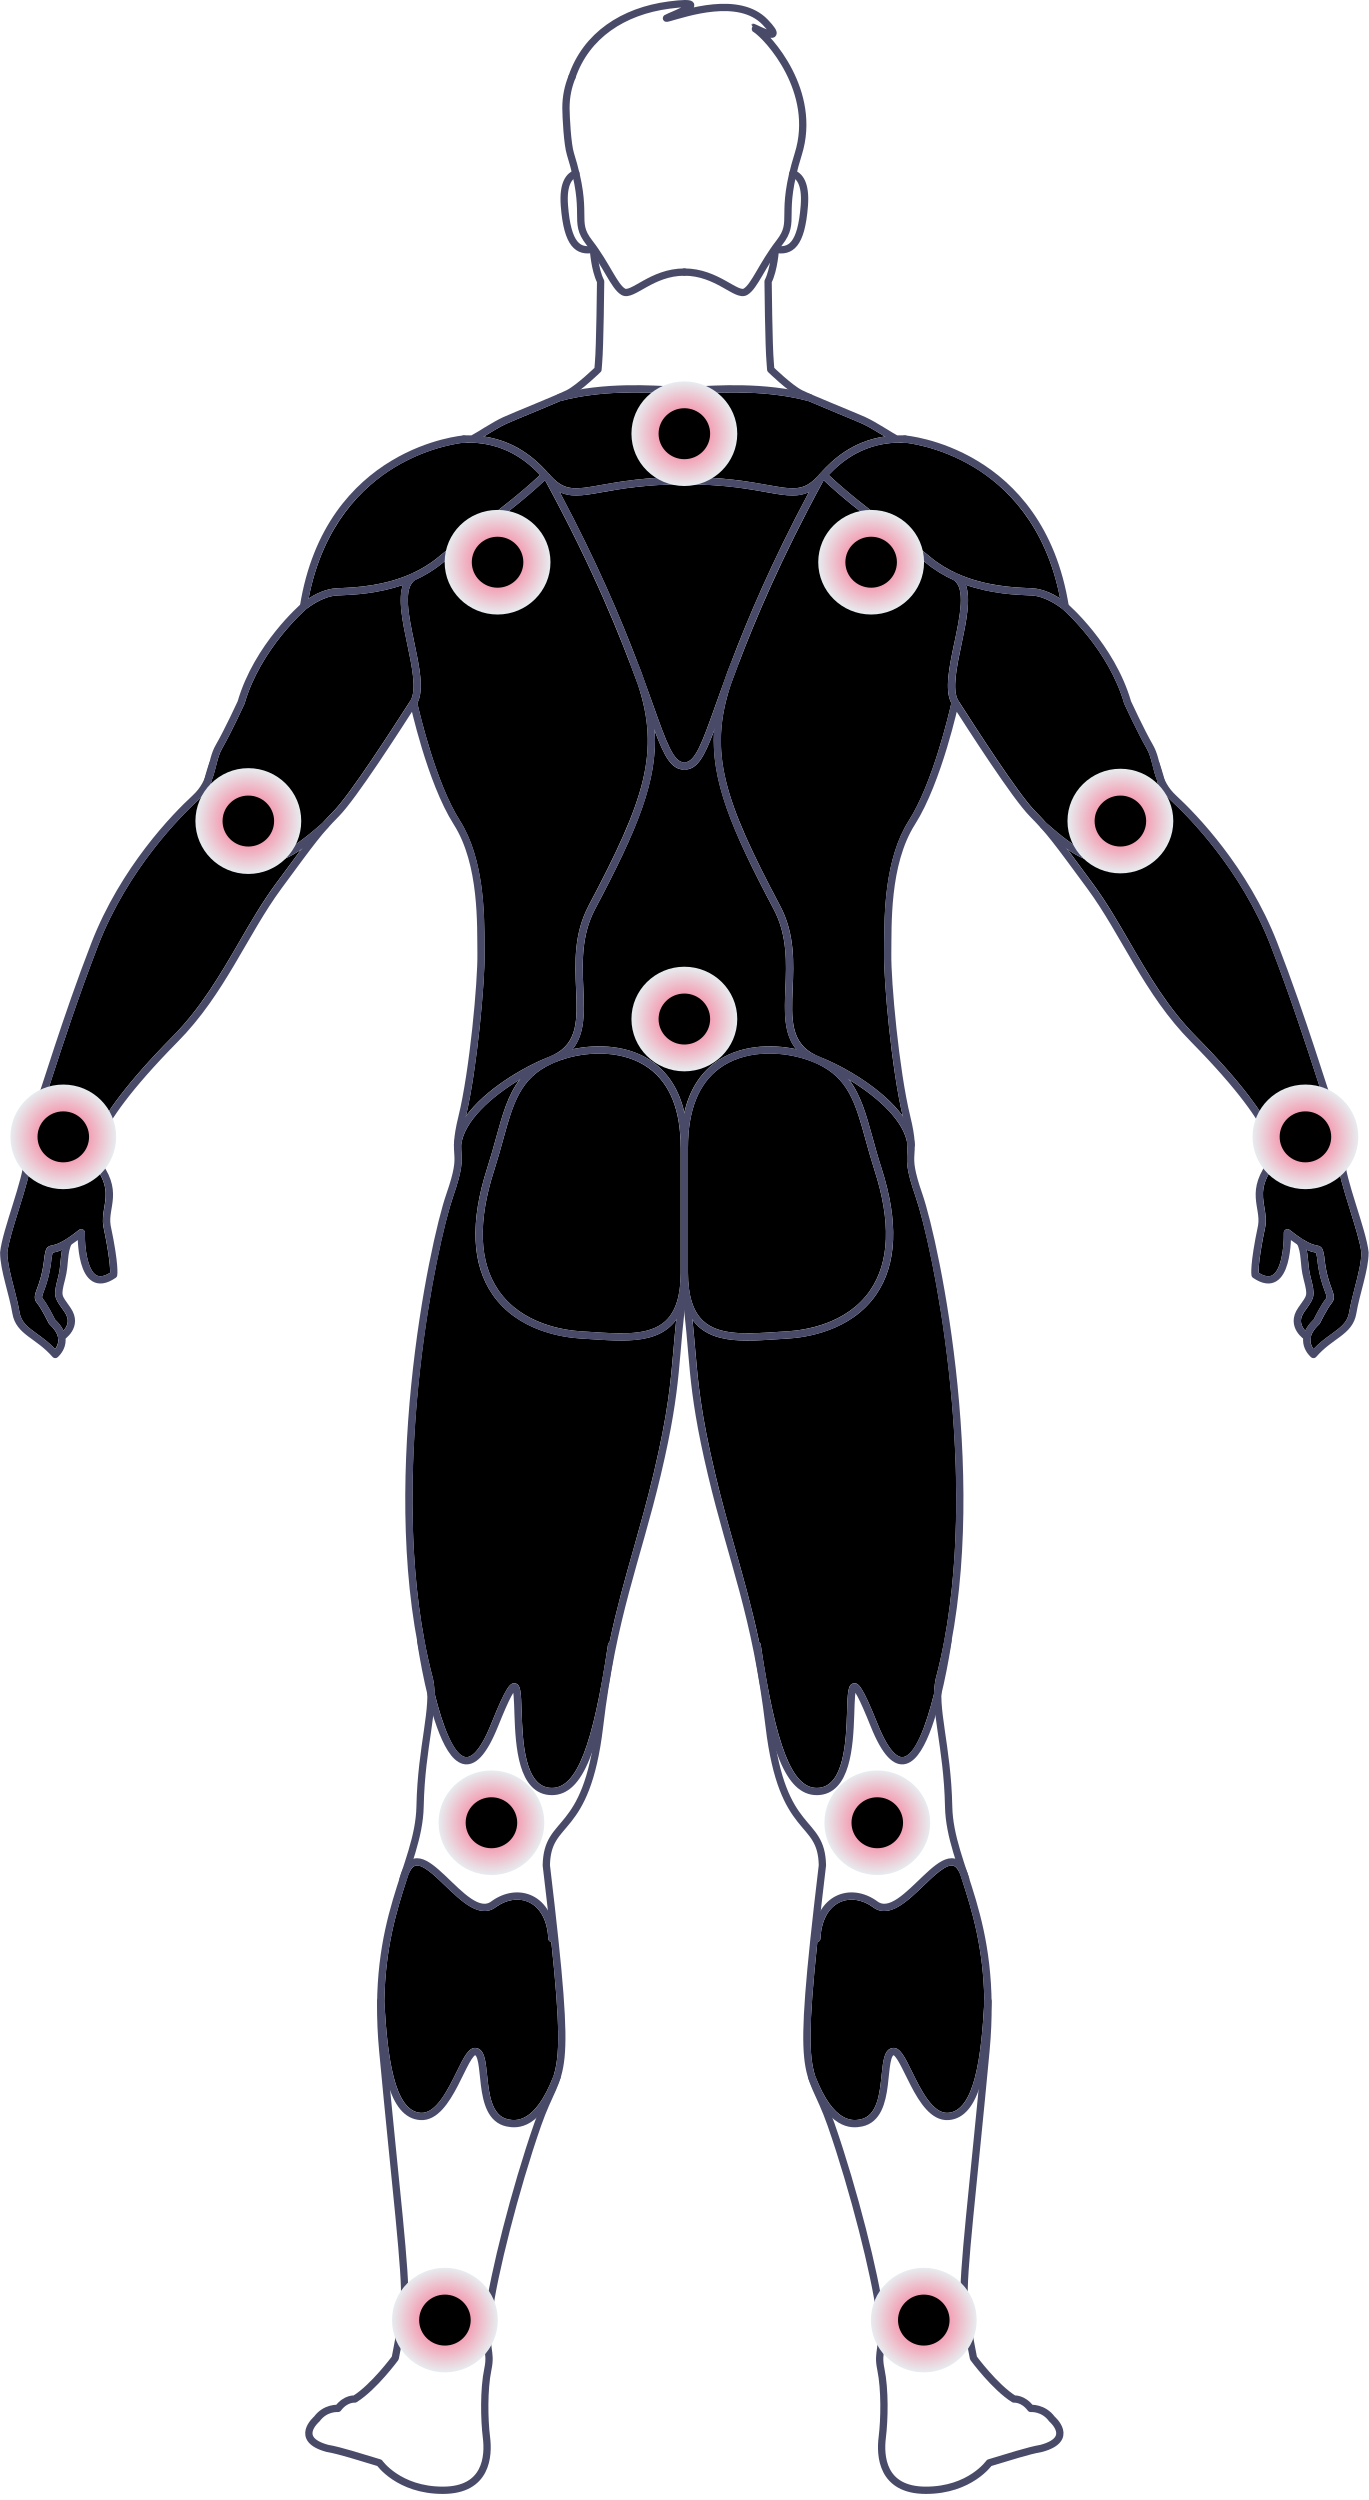
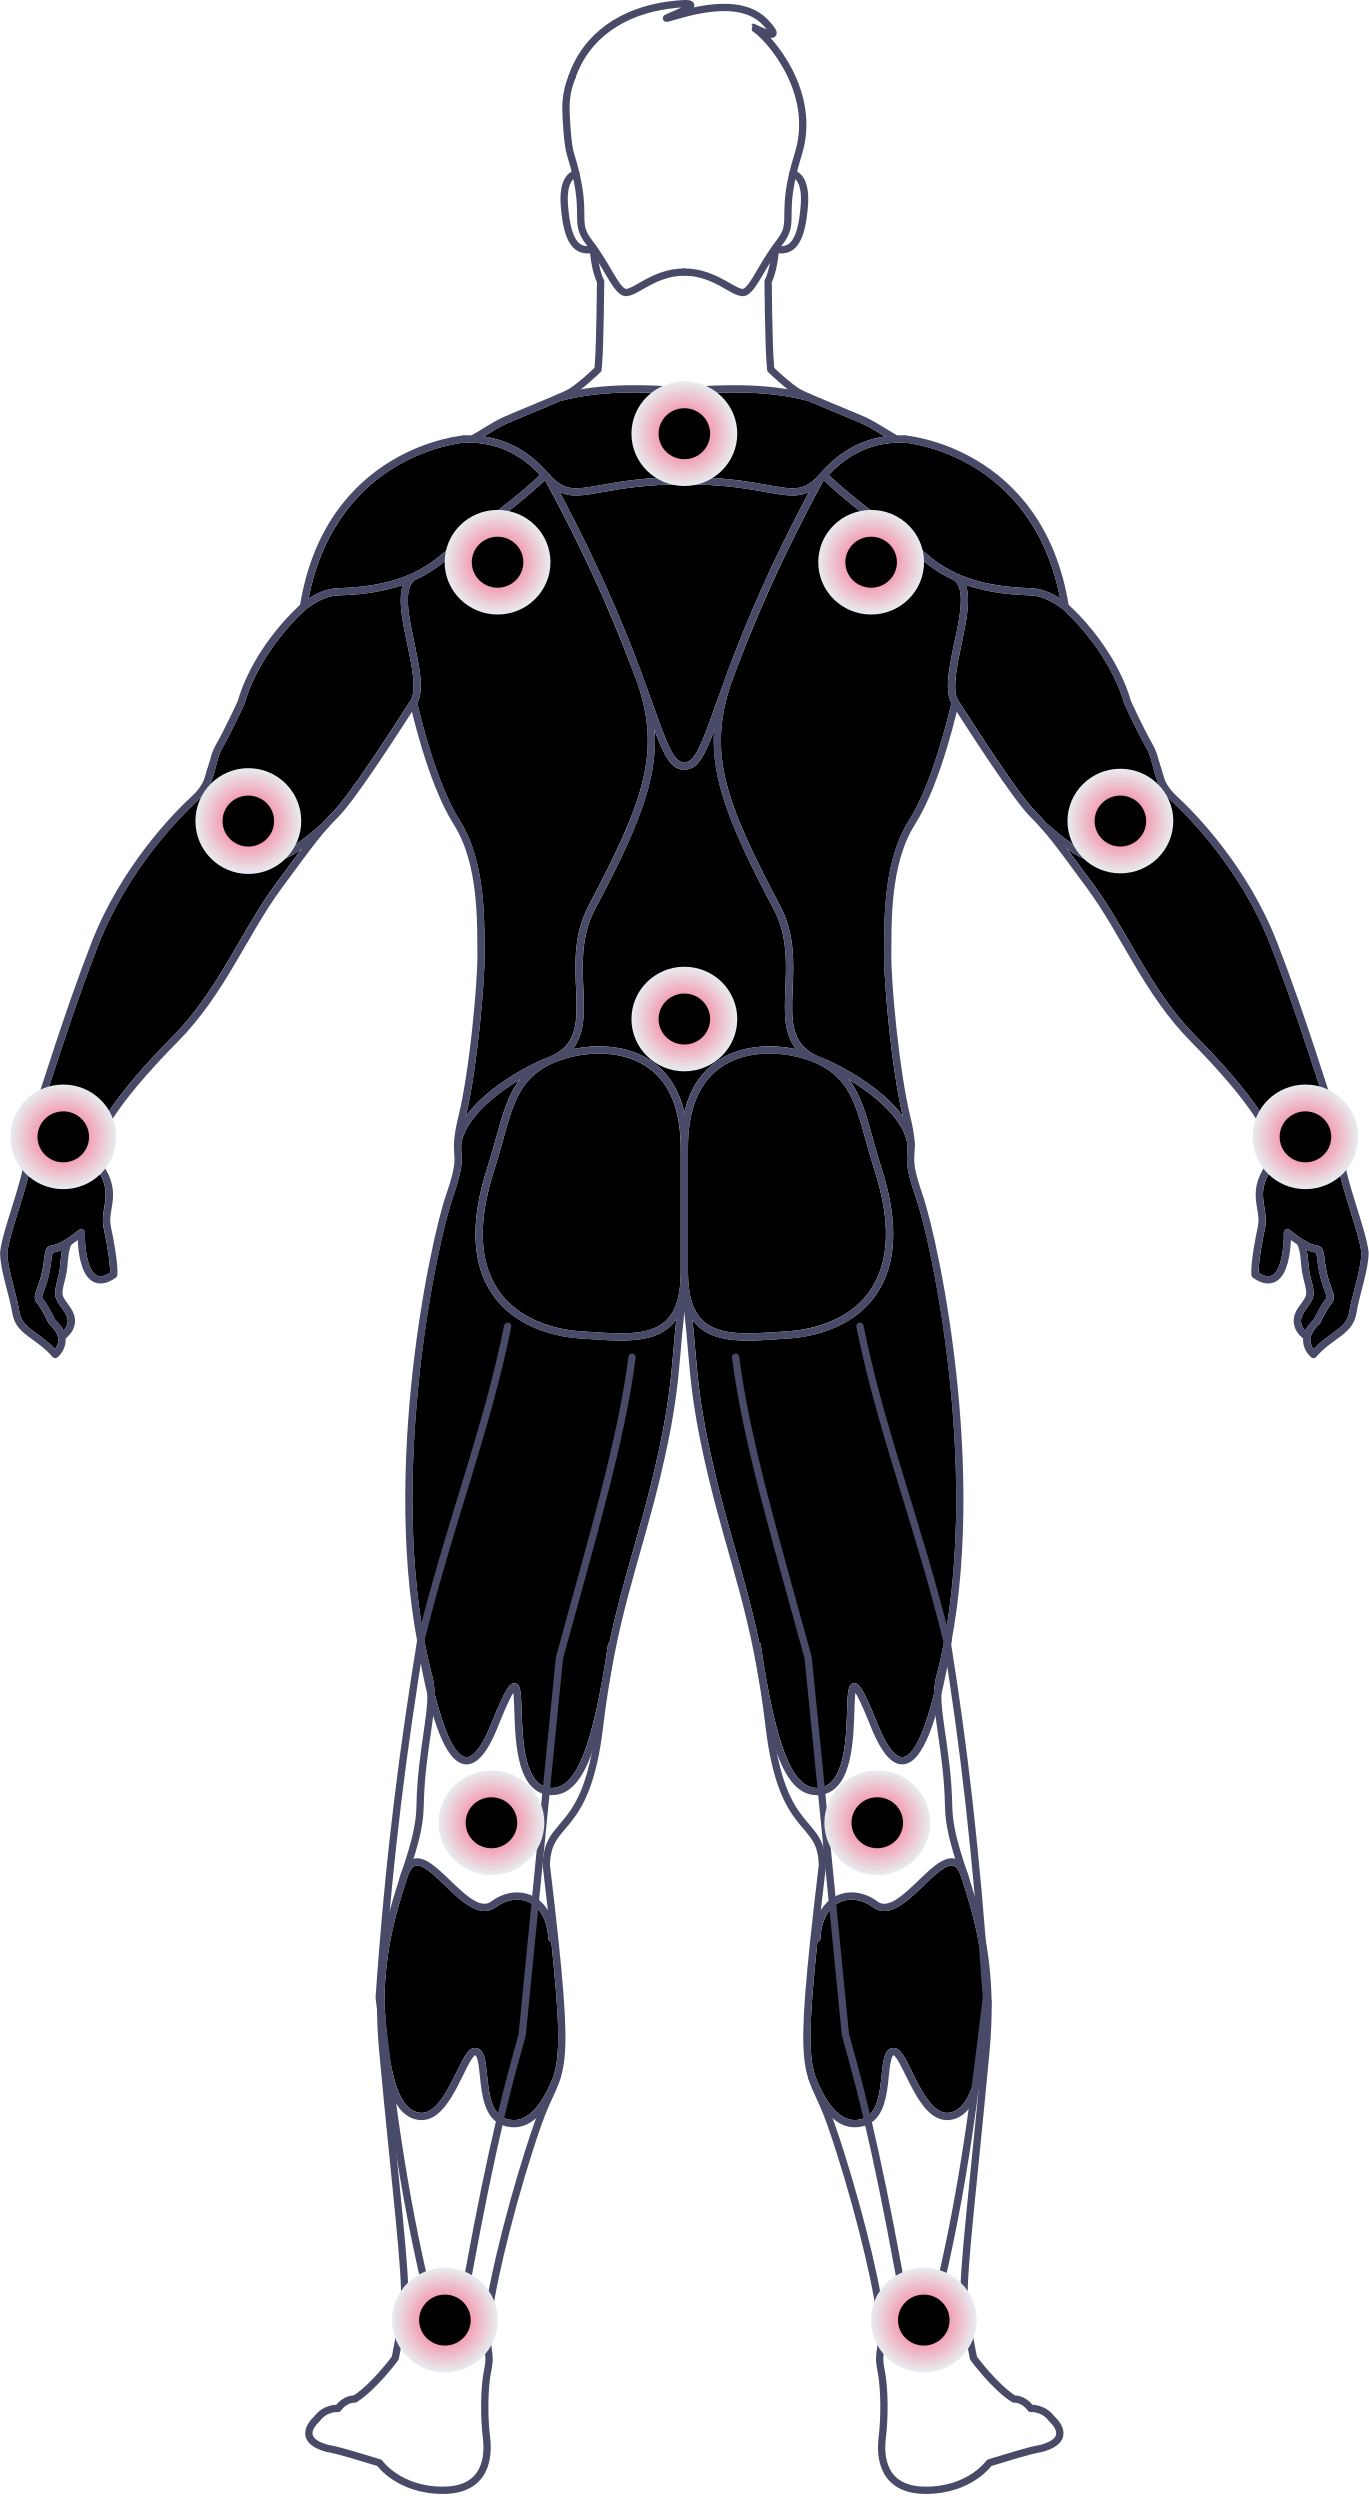
<svg xmlns="http://www.w3.org/2000/svg" data-view="back" viewBox="0 0 660.46 1206.46" fill="none" class="w-full mc:h-[700px] 2xl:h-[90vh] 3xl:h-[95vh] 4xl:h-screen sm:mx-auto object-fit">
  <defs>
    <radialGradient id="jointradial" cx="50%" cy="50%" r="50%" fx="50%" fy="50%">
      <stop offset="0%" style="stop-color: rgb(254, 91, 127); stop-opacity: 1;" />
      <stop offset="100%" style="stop-color: rgb(231, 236, 239); stop-opacity: 1;" />
    </radialGradient>
  </defs>
  <g id="traps" class="bodymap text-mw-gray active:text-mw-red-700 lg:hover:text-mw-red-100">
    <path d="M233.69,210.53c3.21-1.97,7.59-4.66,10.69-6.06,1.99-.9,6.6-2.81,11.49-4.84,5-2.07,10.45-4.34,14.44-6.07.04,0,.07,0,.11-.02,19.55-5.27,40.39-4.24,51.58-3.69,1.19.06,2.28.11,3.24.16,3.33.14,6.72.14,10.04,0,.96-.04,2.04-.1,3.23-.16,11.2-.55,32.03-1.58,51.58,3.69.04,0,.07.02.11.02,4,1.73,9.45,4,14.45,6.07,4.89,2.03,9.5,3.94,11.49,4.84,3.08,1.4,7.48,4.09,10.69,6.06.06.04.12.08.19.11-16.13,2.35-25.59,11.71-30.85,17.43h0s-.02.03-.02.04c-.36.39-.71.77-1.03,1.12l-.53.58-.04.04c-6.7,7.33-11.8,6.41-24.14,4.2-9.02-1.62-21.37-3.83-40.14-3.83s-31.12,2.21-40.14,3.83c-12.33,2.21-17.44,3.12-24.14-4.2-.02-.02-.03-.04-.04-.04l-.52-.58c-5-5.5-14.62-16.06-31.89-18.59.05-.04.11-.08.18-.11Z" fill="currentColor" />
  </g>
  <g id="calves" class="bodymap text-mw-gray active:text-mw-red-700 lg:hover:text-mw-red-100">
    <path d="M475.03,965.71v.08c-1.41,26.22-4.62,53.06-17.62,53.83-7.32.45-13.09-11.27-17.28-19.82-3.48-7.09-5.78-11.78-9.14-11.49-4.23.36-4.81,5.96-5.54,13.06-.9,8.78-2.02,19.7-10.11,21.38-3.17.66-12.83,2.66-21.97-20.97,0-.02,0-.04-.02-.06-2.96-9.62-3.27-22.92,1.1-64.53.81-.12,1.45-.8,1.49-1.64.39-8.56,3.78-14.95,9.32-17.55,4.9-2.3,10.93-1.39,16.12,2.44,7.63,5.62,16.5-2.93,24.34-10.47,5.12-4.93,10.91-10.52,14.28-9.61,1.49.4,2.61,2.19,3.41,4.19,0,.03.02.06.03.09.28.85.56,1.7.85,2.57,4.88,14.97,10.31,32.88,10.74,58.5Z" fill="currentColor" />
    <path d="M267.16,1001.72s-.02.04-.02.06c-9.13,23.64-18.78,21.64-21.97,20.97-8.09-1.68-9.21-12.61-10.11-21.38-.72-7.1-1.3-12.7-5.53-13.06-3.37-.29-5.66,4.4-9.14,11.49-4.2,8.54-9.91,20.27-17.29,19.82-12.98-.77-16.19-27.59-17.62-53.8v-.04c.42-25.66,5.86-43.61,10.75-58.58.29-.87.57-1.72.85-2.57,0-.03.02-.06.03-.09.8-1.99,1.92-3.79,3.41-4.19,3.37-.91,9.16,4.68,14.28,9.61,7.83,7.54,16.72,16.09,24.34,10.47,5.2-3.83,11.23-4.74,16.12-2.44,5.53,2.6,8.93,8.99,9.32,17.55.04.84.67,1.52,1.48,1.64,4.38,41.61,4.07,54.93,1.1,64.53Z" fill="currentColor" />
  </g>
  <g id="hamstrings" class="bodymap text-mw-gray active:text-mw-red-700 lg:hover:text-mw-red-100">
    <path d="M455.77,791.39c-1.19,6.38-2.58,12.65-4.21,18.78-.49,2.22-.72,4.55-.76,7-3.9,15.79-9.27,30.08-15.03,30.77-2.1.24-6.46-1.5-12.31-16.1-7.27-18.11-9.18-19.9-11.54-19.49-2.72.47-2.85,4.22-3.14,13.29-.44,13.91-1.19,37.18-14.61,37.18-11.9,0-19.74-20.05-27.07-69.19-.08-.49-.35-.91-.73-1.17-3.47-16.43-7.45-30.43-11.55-44.89-3.24-11.39-6.58-23.17-9.72-36.45-6.98-29.43-8.2-43.68-9.62-60.19-.39-4.47-.78-9.01-1.29-14.01.84,1.15,1.77,2.19,2.78,3.14,5.97,5.52,14.37,6.89,23.83,6.89,4.61,0,9.48-.33,14.43-.66,1.63-.11,3.27-.22,4.91-.31,8.79-.53,30.52-3.65,42.65-21.18,10.11-14.62,10.97-35.24,2.55-61.28-1.64-5.04-2.93-9.76-4.19-14.33-3.1-11.22-5.73-20.73-11.38-28.13,13.7,8.25,26.93,20.08,28.18,31.58v.04c.03,1.44-.05,2.61-.12,3.72-.28,4.27-.53,7.95,3.98,20.95,8.32,23.97,29.87,128.52,13.96,214.07Z" fill="currentColor" />
    <path d="M326.33,636.9c-.52,5.01-.91,9.56-1.29,14.02-1.41,16.5-2.63,30.76-9.62,60.2-3.15,13.28-6.49,25.05-9.72,36.45-4.1,14.46-8.08,28.46-11.55,44.89-.39.26-.66.68-.74,1.17-7.32,49.15-15.16,69.19-27.06,69.19-13.43,0-14.17-23.27-14.62-37.18-.29-9.07-.41-12.82-3.13-13.29-2.35-.4-4.26,1.38-11.54,19.49-5.85,14.59-10.22,16.36-12.31,16.1-5.75-.69-11.14-15.01-15.04-30.81-.05-2.47-.29-4.8-.78-7.05-1.61-6.06-2.99-12.27-4.16-18.58-.02-.06-.03-.13-.04-.19-15.89-85.48,5.65-190.03,13.97-214,4.51-13,4.27-16.68,3.99-20.95-.07-1.12-.15-2.29-.12-3.73v-.06c1.28-11.48,14.49-23.3,28.18-31.54-5.66,7.41-8.28,16.92-11.38,28.14-1.26,4.56-2.56,9.28-4.19,14.32-8.43,26.04-7.58,46.66,2.55,61.28,12.13,17.53,33.86,20.65,42.65,21.18,1.64.1,3.28.21,4.91.31,4.95.33,9.81.66,14.43.66,9.46,0,17.86-1.38,23.82-6.89,1.03-.94,1.95-1.99,2.79-3.16Z" fill="currentColor" />
  </g>
  <g id="glutes" class="bodymap text-mw-gray active:text-mw-red-700 lg:hover:text-mw-red-100">
    <path d="M419.87,622.8c-11.23,16.25-31.67,19.17-39.94,19.67-1.65.1-3.31.21-4.94.31-14.32.96-27.85,1.87-35.6-5.29-4.96-4.58-7.37-12.25-7.37-23.45v-60.34c0-17.89,5.12-30.73,15.2-38.16,11.92-8.78,28.54-8.24,40.1-4.82,1.86.55,3.58,1.15,5.18,1.81,0,0,.03,0,.04.02.55.22,1.08.45,1.6.69.03,0,.05.02.07.03,15.29,6.98,18.68,19.28,23.52,36.81,1.26,4.6,2.58,9.35,4.23,14.47,8.08,24.96,7.37,44.56-2.1,58.24Z" fill="currentColor" />
    <path d="M328.49,553.72v60.34c0,11.2-2.4,18.87-7.36,23.45-7.74,7.16-21.28,6.25-35.6,5.29-1.64-.11-3.29-.22-4.94-.31-8.27-.5-28.7-3.42-39.95-19.67-9.47-13.68-10.17-33.28-2.1-58.24,1.65-5.11,2.96-9.87,4.23-14.47,4.83-17.54,8.23-29.83,23.52-36.81h0c.59-.24,1.17-.48,1.71-.74,1.59-.66,3.31-1.25,5.15-1.8,11.57-3.43,28.18-3.96,40.11,4.82,10.09,7.43,15.2,20.26,15.2,38.16Z" fill="currentColor" />
  </g>
  <g id="hands" class="bodymap text-mw-gray active:text-mw-red-700 lg:hover:text-mw-red-100">
    <path d="M639.94,626.64c.44-.52.36-.97-.63-3.61-1.08-2.9-2.88-7.75-3.72-16.17-.15-.79-.35-1.86-.5-2.34-.1-.02-.21-.03-.32-.06-.87-.16-2.16-.4-4.18-1.33.36,1.75.52,3.52.69,5.35.22,2.49.45,5.06,1.22,7.96,2.27,8.63,1.88,9.63-1.83,14.87-.39.55-.82,1.16-1.3,1.84-1.3,1.9-1.78,3.73-1.41,5.47.3,1.47,1.15,2.68,1.96,3.57.85-1.84,2.21-3.65,4.07-5.42.7-1.42,3.69-7.4,5.95-10.12Z" fill="currentColor" />
    <path d="M651.49,583.8c-3.02-9.69-5.89-18.85-5.92-24.06.31-11.64-.58-16.77-1.79-19.68-2.5,6.52-6.66,11.34-11.52,13.21-1.71.66-3.62.97-5.67.97-3.29,0-6.9-.84-10.54-2.46,1.9,6.05.57,8.47.2,9-.03.03-.04.05-.07.08-8,9.85-7.03,15.67-5.99,21.85.49,2.9.99,5.9.44,9.21-3.09,14.65-3.29,20.48-3.24,22.31,2.7,1.69,4.9,2.1,6.55,1.22,4.41-2.36,5.77-13.81,5.6-20.47-.02-.68.36-1.31.98-1.62.62-.3,1.36-.22,1.9.21,2.33,1.87,4.28,3.25,5.89,4.29.07.04.13.08.2.13,3.86,2.44,5.81,2.81,6.91,3.02,2.76.52,2.98,1.72,3.64,5.27,0,.04,0,.1.02.15.8,8.02,2.44,12.45,3.54,15.38,1.06,2.84,1.82,4.9.04,7.05-2.25,2.7-5.6,9.62-5.63,9.69-.1.2-.23.38-.39.53-2.89,2.65-4.31,5.29-4.25,7.83.05,1.74.8,3.17,1.49,4.13,2.98-3.12,5.98-5.3,8.67-7.24,4.48-3.25,7.73-5.59,8.55-10.55.62-3.75,1.69-7.88,2.71-11.86,1.55-5.97,3.15-12.14,3.16-16.84-.51-4.77-3.04-12.89-5.5-20.74Z" fill="currentColor" />
    <path d="M29.85,631.3c-3.72-5.24-4.1-6.24-1.83-14.87.77-2.89,1-5.46,1.22-7.96.17-1.83.33-3.6.69-5.35-2.02.93-3.32,1.17-4.19,1.33-.1.03-.21.04-.31.06-.16.48-.36,1.56-.5,2.34-.84,8.42-2.64,13.27-3.73,16.17-.98,2.64-1.06,3.09-.62,3.61,2.26,2.72,5.25,8.7,5.95,10.12,1.87,1.77,3.23,3.57,4.07,5.41.81-.87,1.65-2.09,1.96-3.56.36-1.74-.11-3.58-1.42-5.47-.47-.68-.9-1.29-1.29-1.84Z" fill="currentColor" />
    <path d="M49.89,591.99c-.57-3.38-.06-6.38.42-9.28,1.03-6.17,2.01-11.99-6-21.85-.02-.03-.04-.05-.06-.08-.37-.52-1.71-2.95.2-8.99-3.63,1.62-7.25,2.46-10.54,2.46-2.04,0-3.95-.32-5.67-.98-4.86-1.87-9.01-6.69-11.51-13.22-1.21,2.91-2.1,8.03-1.79,19.63-.04,5.26-2.89,14.42-5.92,24.11-2.45,7.85-4.99,15.96-5.49,20.74.02,4.69,1.62,10.87,3.16,16.84,1.03,3.99,2.1,8.11,2.72,11.86.82,4.96,4.06,7.3,8.54,10.55,2.7,1.94,5.69,4.12,8.67,7.24.7-.96,1.46-2.4,1.49-4.16,0-.47-.03-.95-.12-1.43-.41-2.08-1.79-4.21-4.12-6.36-.16-.15-.29-.33-.39-.53-.04-.07-3.39-7-5.63-9.69-1.79-2.15-1.03-4.2.04-7.05,1.09-2.93,2.74-7.36,3.54-15.38,0-.05,0-.1.02-.15.66-3.55.88-4.75,3.64-5.27,1.57-.3,4.86-.93,13-7.44.54-.43,1.27-.51,1.89-.21.62.31,1.01.94.99,1.62-.18,6.66,1.18,18.11,5.6,20.47,1.65.88,3.85.47,6.55-1.22.05-1.78-.13-7.6-3.22-22.22Z" fill="currentColor" />
  </g>
  <g id="forearms" class="bodymap text-mw-gray active:text-mw-red-700 lg:hover:text-mw-red-100">
    <path d="M641.37,536.12c-1.96,6.88-5.9,12.17-10.38,13.89-4.44,1.69-10.73.5-16.91-3.2-4.3-9.14-14.31-23.73-36.66-46.42-13.84-13.95-23.22-30.12-32.29-45.76-5.73-9.89-11.14-19.21-17.56-27.96l-.42-.57c-5.13-6.98-8.93-12.15-12-16.23,5.56,3.85,9.87,5.69,13.21,5.69,1.03,0,1.97-.17,2.82-.52,5.08-2.06,5.49-9.14,5.89-15.99.27-4.54.57-9.68,2.41-10.81,2.17-1.33,6.32-.12,9.98.95,4.49,1.31,9.14,2.67,11.84-.1,1.07-1.1,1.66-2.7,1.74-4.91.68.79,1.44,1.57,2.29,2.35,7.59,6.98,33.48,32.65,47.87,69.77,9.51,24.54,17.43,48.99,22.17,63.6,2.34,7.23,3.9,12.01,4.64,13.76.42.99.89,1.75,1.37,2.44Z" fill="currentColor" />
    <path d="M145.36,409.89c-3.07,4.07-6.87,9.25-11.99,16.22l-.42.57c-6.43,8.74-11.84,18.07-17.56,27.96-9.07,15.63-18.45,31.8-32.3,45.76-22.35,22.69-32.36,37.27-36.65,46.41-6.18,3.7-12.47,4.9-16.91,3.2-4.48-1.72-8.42-7.01-10.38-13.9.48-.69.95-1.45,1.37-2.43.74-1.75,2.29-6.53,4.63-13.76,4.74-14.61,12.67-39.06,22.18-63.6,14.39-37.11,40.27-62.78,47.87-69.77.85-.79,1.61-1.57,2.3-2.36.08,2.22.66,3.81,1.74,4.92,2.7,2.76,7.34,1.41,11.84.1,3.66-1.08,7.81-2.28,9.98-.95,1.85,1.14,2.15,6.28,2.4,10.81.4,6.85.81,13.93,5.9,15.99.85.34,1.79.52,2.81.52,3.34,0,7.65-1.84,13.2-5.68Z" fill="currentColor" />
  </g>
  <g id="triceps" class="bodymap text-mw-gray active:text-mw-red-700 lg:hover:text-mw-red-100">
    <path d="M558.73,386.68c-1.2,1.24-4.96.14-8.28-.83-4.59-1.34-9.33-2.73-12.84-.57-3.41,2.1-3.73,7.68-4.08,13.59-.32,5.5-.68,11.73-3.7,12.96-2.65,1.08-9.14-.61-24.99-14.77h0s0-.02-.02-.03c-.02-.02-.03-.03-.04-.04-1.59-1.78-3.24-3.51-5.2-5.5-8.08-8.18-28.8-40.45-36.6-52.6l-.5-.76v-.02s0,0,0,0c0,0-.02-.03-.03-.04-3.09-5.07-.72-16.32,1.57-27.21,2.25-10.68,4.56-21.65,2.09-28.59,12.14,4.23,23.77,4.75,29.99,5.02.7.04,1.33.06,1.88.09,7.16.39,14.43,6.24,14.94,6.66t.02.02s0,0,.03.03c.87.75,22.04,19.45,29.55,45.42.02.09.05.17.09.24.26.57,6.42,13.93,10.73,21.4,1.4,2.41,2.1,5.09,2.81,7.9.04.15.07.3.11.45.57,2.27,1.18,4.68,2.17,7.14,0,0,0,0,0,.02,1.75,6.98,1.03,9.28.31,10.02Z" fill="currentColor" />
    <path d="M198.03,338.14l-.03.05h0s-.45.71-.45.71c-7.81,12.15-28.53,44.42-36.6,52.6-1.97,2-3.64,3.75-5.26,5.55h0s0,.02,0,.02c-15.85,14.14-22.34,15.83-24.98,14.76-3.02-1.22-3.39-7.46-3.7-12.96-.34-5.91-.67-11.49-4.07-13.59-3.52-2.16-8.27-.77-12.85.57-3.31.97-7.08,2.07-8.28.83-.73-.74-1.44-3.03.31-10.02,0,0,0,0,0-.02.99-2.47,1.59-4.87,2.17-7.14.75-2.99,1.45-5.8,2.93-8.35,4.31-7.47,10.47-20.83,10.73-21.4.04-.08.06-.16.09-.24,7.61-26.35,29.36-45.27,29.58-45.45,0,0,.03-.02.04-.04.67-.54,7.84-6.26,14.92-6.64.56-.03,1.18-.05,1.88-.09,6.22-.27,17.86-.79,29.99-5.03-2.47,6.94-.17,17.91,2.09,28.6,2.3,10.93,4.69,22.22,1.53,27.27Z" fill="currentColor" />
  </g>
  <g id="lats" class="bodymap text-mw-gray active:text-mw-red-700 lg:hover:text-mw-red-100">
    <path d="M460.55,310.16c-2.47,11.73-4.81,22.83-1.44,29.18-1.15,5.04-8.99,38.57-20.51,56.67-11.74,18.46-11.85,45.39-11.92,59.85,0,1.61-.02,3.08-.04,4.39-.2,12.91,3.54,55.42,9.02,78.37-9.26-12.73-27.37-23.51-39.84-28.45h0c-.68-.32-1.38-.62-2.1-.92h0c-12.29-5.86-11.8-17.54-11.17-32.16.52-12.39,1.11-26.43-6.06-39.94-27.18-51.29-34.71-74.09-23.78-106.94.02-.04.03-.1.05-.15,1.04-2.86,2.17-5.89,3.39-9.09,8.26-21.71,20.7-51.34,41.17-88.91l.23-.25c9.33,8.75,18.9,16.09,29.02,23.85,6.51,4.99,13.24,10.15,20.16,15.89,4.25,3.52,8.81,6.24,13.42,8.35,0,0,.02,0,.02,0,5.96,3.89,3.13,17.3.4,30.26Z" fill="currentColor" />
    <path d="M284.03,437.14c-7.16,13.52-6.57,27.55-6.05,39.94.62,14.65,1.11,26.36-11.25,32.19,0,0-.03,0-.04.02-.65.26-1.29.54-1.9.82,0,0-.02,0-.03,0-12.47,4.94-30.64,15.74-39.91,28.5,5.46-22.96,9.21-65.46,9.01-78.37-.02-1.31-.03-2.79-.04-4.4-.06-14.46-.18-41.38-11.92-59.84-11.52-18.1-19.37-51.63-20.51-56.67,3.37-6.35,1.03-17.45-1.44-29.18-2.75-12.99-5.57-26.43.43-30.29,0,0,0,0,0,0,4.6-2.1,9.15-4.82,13.39-8.33,6.92-5.74,13.65-10.9,20.16-15.89,10.12-7.75,19.69-15.1,29.02-23.85l.23.25c23.51,43.19,36.45,75.86,44.59,98.11,0,.02.02.03.02.04,10.93,32.85,3.39,55.65-23.79,106.94Z" fill="currentColor" />
  </g>
  <g id="lowerback" class="bodymap text-mw-gray active:text-mw-red-700 lg:hover:text-mw-red-100">
    <path d="M384.18,506.32c-12-2.59-27.49-2.09-39.07,6.44-7.44,5.48-12.42,13.54-14.86,24.07-2.44-10.53-7.42-18.59-14.86-24.07-11.58-8.53-27.07-9.03-39.06-6.44,6.12-7.5,5.66-18.21,5.19-29.38-.5-11.94-1.08-25.48,5.64-38.17,20.65-38.94,30.2-62.3,28.8-86.04,4.76,12.64,8.11,18.59,14.12,18.69.05,0,.12,0,.18,0s.12,0,.19,0c6.01-.11,9.36-6.07,14.13-18.71-1.42,23.73,8.13,47.1,28.78,86.06,6.73,12.68,6.15,26.23,5.65,38.17-.47,11.17-.93,21.88,5.19,29.38Z" fill="currentColor" />
  </g>
  <g id="traps-middle" class="bodymap text-mw-gray active:text-mw-red-700 lg:hover:text-mw-red-100">
    <path d="M390.36,237.49c-18.28,34.34-29.74,61.7-37.49,82.12,0,0,0,.03-.02.04,0,.04-.03.06-.04.1-1.22,3-2.31,5.9-3.25,8.73-.03.04-.04.09-.05.13-1.56,4.29-2.96,8.2-4.22,11.72-6.56,18.38-9.85,27.6-15.04,27.6s-8.48-9.22-15.04-27.6c-1.26-3.52-2.65-7.43-4.22-11.72,0-.04-.03-.09-.05-.13-.95-2.83-2.03-5.73-3.25-8.73,0-.04-.03-.06-.04-.1,0,0,0-.03-.02-.04-7.76-20.42-19.22-47.78-37.5-82.12,2.48,1.17,5.04,1.63,7.88,1.63,3.63,0,7.73-.73,12.72-1.63,8.88-1.59,21.05-3.78,39.5-3.78s30.63,2.19,39.51,3.78c4.99.89,9.09,1.63,12.72,1.63,2.84,0,5.39-.45,7.88-1.63Z" fill="currentColor" />
  </g>
  <g id="rear-shoulders" class="bodymap text-mw-gray active:text-mw-red-700 lg:hover:text-mw-red-100">
    <path d="M511.59,288.79c-3.24-2.06-8.25-4.62-13.43-4.9-.56-.04-1.2-.06-1.91-.09-6.97-.31-21.03-.93-34.55-7.07-4.38-1.99-8.7-4.55-12.71-7.89-6.97-5.78-13.74-10.96-20.27-15.97-10.06-7.72-19.59-15.02-28.81-23.66,6.14-6.45,17.33-16.23,36.59-15.6h.02c.17,0,16.25,1.4,33.54,11.85,15.31,9.27,34.65,27.7,41.54,63.32Z" fill="currentColor" />
    <path d="M260.61,229.21c-9.23,8.65-18.75,15.95-28.81,23.66-6.54,5.01-13.29,10.19-20.27,15.97-4,3.33-8.34,5.89-12.71,7.89-13.52,6.15-27.58,6.76-34.55,7.07-.71.03-1.35.05-1.92.09-5.18.27-10.19,2.84-13.43,4.9,6.9-35.62,26.23-54.06,41.55-63.33,17.29-10.46,33.37-11.85,33.53-11.85h.02c19.28-.62,30.45,9.14,36.6,15.6Z" fill="currentColor" />
  </g>
  <g id="body" class="body-map__model">
    <path d="M266.34,935.47c-.89-19.84-16.47-25.12-28.26-16.43-14.11,10.4-36.12-39.53-43.56-12.29" fill="none" stroke="#484a68" stroke-linecap="round" stroke-linejoin="round" stroke-width="3.52" />
    <path d="M17.22,535.8c2.09,7.99,6.55,13.88,11.67,15.84,4.99,1.91,12,.65,18.85-3.56" fill="none" stroke="#484a68" stroke-linecap="round" stroke-linejoin="round" stroke-width="3.52" />
    <path d="M102.63,368.78c-11.91,35.01,10.78,12.73,19.35,18,8.73,5.36-8.23,50.09,34.96,11.52" fill="none" stroke="#484a68" stroke-linecap="round" stroke-linejoin="round" stroke-width="3.52" />
    <path d="M223.86,211.87c23.48-.79,35.4,13.24,40.81,19.16,12.57,13.74,20.72.94,65.59.94" fill="none" stroke="#484a68" stroke-linecap="round" stroke-linejoin="round" stroke-width="3.52" />
    <path d="M264.67,231.03c52.5,96.35,51.77,138.65,65.59,138.65" fill="none" stroke="#484a68" stroke-linecap="round" stroke-linejoin="round" stroke-width="3.52" />
    <path d="M146.43,292.74s7.92-6.67,16.02-7.1c8.1-.43,32.12-.43,50.22-15.45,18.1-15.01,34.72-25.92,50.42-40.9" fill="none" stroke="#484a68" stroke-linecap="round" stroke-linejoin="round" stroke-width="3.52" />
    <path d="M306.02,320.31c16.1,39.45,8.58,62.94-20.42,117.65-15.8,29.81,7.37,62.98-19.95,73.7-17.48,6.86-43.08,23.91-44.85,40.85" fill="none" stroke="#484a68" stroke-linecap="round" stroke-linejoin="round" stroke-width="3.52" />
    <path d="M199.54,339.06c7.74-12.38-13.12-52.58,0-60.72" fill="none" stroke="#484a68" stroke-linecap="round" stroke-linejoin="round" stroke-width="3.52" />
    <path d="M330.26,614.06c0,35.81-24.38,31.69-49.78,30.16-27.16-1.64-63.32-19.3-43.62-80.18,8.85-27.35,8.53-46.89,35.82-54.97,19.3-5.72,57.58-4.57,57.58,44.65" fill="none" stroke="#484a68" stroke-linecap="round" stroke-linejoin="round" stroke-width="3.52" />
    <path d="M203,791.63s13.43,96.36,35.71,40.85c22.28-55.5-1.29,32.07,27.64,32.07,13.1,0,21.17-19.38,28.81-70.69" fill="none" stroke="#484a68" stroke-linecap="round" stroke-linejoin="round" stroke-width="3.52" />
    <path d="M183.71,965.72c1.71,31.85,5.8,54.85,19.28,55.65,13.93.82,20.85-31.78,26.38-31.31,6.93.59-.18,31.18,15.44,34.42,4.79.99,14.84,1.64,24-22.13" fill="none" stroke="#484a68" stroke-linecap="round" stroke-linejoin="round" stroke-width="3.52" />
    <path d="M394.18,935.47c.89-19.84,16.47-25.12,28.26-16.43,14.11,10.4,36.12-39.53,43.56-12.29" fill="none" stroke="#484a68" stroke-linecap="round" stroke-linejoin="round" stroke-width="3.52" />
    <path d="M643.3,535.8c-2.09,7.99-6.55,13.88-11.67,15.84-4.99,1.91-12,.65-18.85-3.56" fill="none" stroke="#484a68" stroke-linecap="round" stroke-linejoin="round" stroke-width="3.52" />
    <path d="M557.89,368.78c11.91,35.01-10.78,12.73-19.35,18-8.73,5.36,8.23,50.09-34.96,11.52" fill="none" stroke="#484a68" stroke-linecap="round" stroke-linejoin="round" stroke-width="3.52" />
    <path d="M390.56,191.86c-21.92-5.91-45.38-4.01-55.35-3.59-3.3.14-6.59.14-9.89,0-9.98-.42-33.44-2.32-55.35,3.59" fill="none" stroke="#484a68" stroke-linecap="round" stroke-linejoin="round" stroke-width="3.52" />
    <path d="M436.66,211.87c-23.48-.79-35.4,13.24-40.81,19.16-12.57,13.74-20.72.94-65.59.94" fill="none" stroke="#484a68" stroke-linecap="round" stroke-linejoin="round" stroke-width="3.52" />
    <path d="M395.85,231.03c-52.5,96.35-51.77,138.65-65.59,138.65" fill="none" stroke="#484a68" stroke-linecap="round" stroke-linejoin="round" stroke-width="3.52" />
    <path d="M514.09,292.74s-7.92-6.67-16.02-7.1c-8.1-.43-32.12-.43-50.22-15.45-18.1-15.01-34.72-25.92-50.42-40.9" fill="none" stroke="#484a68" stroke-linecap="round" stroke-linejoin="round" stroke-width="3.52" />
    <path d="M354.5,320.31c-16.1,39.45-8.58,62.94,20.42,117.65,15.8,29.81-7.37,62.98,19.95,73.7,17.48,6.86,43.08,23.91,44.85,40.85" fill="none" stroke="#484a68" stroke-linecap="round" stroke-linejoin="round" stroke-width="3.52" />
    <path d="M460.98,339.06c-7.74-12.38,13.12-52.58,0-60.72" fill="none" stroke="#484a68" stroke-linecap="round" stroke-linejoin="round" stroke-width="3.52" />
    <path d="M330.26,614.06c0,35.81,24.38,31.69,49.78,30.16,27.16-1.64,63.32-19.3,43.62-80.18-8.85-27.35-8.53-46.89-35.82-54.97-19.3-5.72-57.58-4.57-57.58,44.65" fill="none" stroke="#484a68" stroke-linecap="round" stroke-linejoin="round" stroke-width="3.52" />
    <path d="M457.52,791.63s-13.43,96.36-35.71,40.85c-22.28-55.5,1.29,32.07-27.64,32.07-13.1,0-21.17-19.38-28.81-70.69" fill="none" stroke="#484a68" stroke-linecap="round" stroke-linejoin="round" stroke-width="3.52" />
    <path d="M476.8,965.72c-1.71,31.85-5.8,54.85-19.28,55.65-13.93.82-20.85-31.78-26.38-31.31-6.93.59.18,31.18-15.44,34.42-4.79.99-14.84,1.64-24-22.13" fill="none" stroke="#484a68" stroke-linecap="round" stroke-linejoin="round" stroke-width="3.52" />
    <line x1="330.26" y1="553.71" x2="330.26" y2="614.06" fill="none" stroke="#484a68" stroke-linecap="round" stroke-linejoin="round" stroke-width="3.52" />
-     <path d="M330.26,619.22c-5.25,37.26-2.28,46.61-13.11,92.29-9.91,41.79-21.41,67.61-27.83,121.66-6.42,54.05-25.22,43.33-25.68,67.01,13.34,111.61,6.88,93.43-4.16,125.06-11.04,31.63-21.35,72.92-23.59,90.89-2.37,19.05,1.52,17.62-.47,27.29-1.99,9.66-1.75,24.1-.66,32.87,1.09,8.77.3,25.48-21.05,25.48s-30.58-13.24-30.58-13.24c-9.05-2.68-18.82-5.91-25.15-6.98-16.47-4.47-5.13-14.14-5.13-14.14,4.18-5.7,10.27-5.14,10.27-5.14,3.74-4.98,8.08-4.52,8.08-4.52,9.23-5.73,19.54-19.77,19.54-19.77,1.65-8.95,3.29-15.73,4.39-27.67,1.1-11.94-4.39-55.88-10.42-120.72-6.03-64.83,17.42-88.35,18.01-117.83.59-29.47,7.5-47.62,4.55-61.22-23.86-89.98,1.7-210.43,9.8-233.79,8.1-23.36.47-15.59,5.89-37.67,5.42-22.07,9.39-65.4,9.18-78.81-.21-13.41,1.04-43.32-11.68-63.33-12.72-20.01-20.88-57.88-20.88-57.88-7.83,12.19-28.95,45.18-37.32,53.67-8.37,8.49-11.09,12.21-27.84,34.99-16.75,22.77-27.42,51.13-50.03,73.91-46.47,47.2-38.65,58.15-38.65,58.15,12.42,15.29,4.33,22.29,5.92,31.86,4.05,19.15,3.18,23.57,3.18,23.57-16.47,11.29-15.6-20.29-15.6-20.29-15.89,12.72-14.59,4-16.02,11.67-1.55,15.69-6.38,18.24-3.97,21.14,2.41,2.9,5.86,10.06,5.86,10.06,9.83,9.04,1.55,15.86,1.55,15.86-8.28-9.55-17.41-10.74-18.96-20.12-1.55-9.38-5.9-20.97-5.9-29.08,1.08-10.53,11.36-35.4,11.42-44.71-.62-23.04,3.5-21.54,5.71-26.73,2.21-5.19,12.71-40.97,26.79-77.3,14.09-36.33,39.03-61.88,48.31-70.42,9.29-8.54,7.34-17.51,11.66-24.99s10.66-21.26,10.66-21.26c7.86-27.19,30.11-46.29,30.11-46.29,12.11-75.75,77.43-80.87,77.43-80.87" fill="none" stroke="#484a68" stroke-linecap="round" stroke-linejoin="round" stroke-width="3.52" />
+     <path class="body-fill-detail" d="M330.26,619.22c-5.25,37.26-2.28,46.61-13.11,92.29-9.91,41.79-21.41,67.61-27.83,121.66-6.42,54.05-25.22,43.33-25.68,67.01,13.34,111.61,6.88,93.43-4.16,125.06-11.04,31.63-21.35,72.92-23.59,90.89-2.37,19.05,1.52,17.62-.47,27.29-1.99,9.66-1.75,24.1-.66,32.87,1.09,8.77.3,25.48-21.05,25.48s-30.58-13.24-30.58-13.24c-9.05-2.68-18.82-5.91-25.15-6.98-16.47-4.47-5.13-14.14-5.13-14.14,4.18-5.7,10.27-5.14,10.27-5.14,3.74-4.98,8.08-4.52,8.08-4.52,9.23-5.73,19.54-19.77,19.54-19.77,1.65-8.95,3.29-15.73,4.39-27.67,1.1-11.94-4.39-55.88-10.42-120.72-6.03-64.83,17.42-88.35,18.01-117.83.59-29.47,7.5-47.62,4.55-61.22-23.86-89.98,1.7-210.43,9.8-233.79,8.1-23.36.47-15.59,5.89-37.67,5.42-22.07,9.39-65.4,9.18-78.81-.21-13.41,1.04-43.32-11.68-63.33-12.72-20.01-20.88-57.88-20.88-57.88-7.83,12.19-28.95,45.18-37.32,53.67-8.37,8.49-11.09,12.21-27.84,34.99-16.75,22.77-27.42,51.13-50.03,73.91-46.47,47.2-38.65,58.15-38.65,58.15,12.42,15.29,4.33,22.29,5.92,31.86,4.05,19.15,3.18,23.57,3.18,23.57-16.47,11.29-15.6-20.29-15.6-20.29-15.89,12.72-14.59,4-16.02,11.67-1.55,15.69-6.38,18.24-3.97,21.14,2.41,2.9,5.86,10.06,5.86,10.06,9.83,9.04,1.55,15.86,1.55,15.86-8.28-9.55-17.41-10.74-18.96-20.12-1.55-9.38-5.9-20.97-5.9-29.08,1.08-10.53,11.36-35.4,11.42-44.71-.62-23.04,3.5-21.54,5.71-26.73,2.21-5.19,12.71-40.97,26.79-77.3,14.09-36.33,39.03-61.88,48.31-70.42,9.29-8.54,7.34-17.51,11.66-24.99s10.66-21.26,10.66-21.26c7.86-27.19,30.11-46.29,30.11-46.29,12.11-75.75,77.43-80.87,77.43-80.87" fill="none" stroke="#484a68" stroke-linecap="round" stroke-linejoin="round" stroke-width="3.52" />
    <path d="M29.74,645.19s8.31-5.16,2.87-13.06c-4.55-6.58-5.28-6.14-2.87-15.29,1.87-7.08.7-12.38,3.36-17.5" fill="none" stroke="#484a68" stroke-linecap="round" stroke-linejoin="round" stroke-width="3.52" />
-     <path d="M330.26,619.22c5.25,37.26,2.28,46.61,13.11,92.29,9.91,41.79,21.41,67.61,27.83,121.66,6.42,54.05,25.22,43.33,25.68,67.01-13.34,111.61-6.88,93.43,4.16,125.06,11.04,31.63,21.35,72.92,23.59,90.89,2.37,19.05-1.52,17.62.47,27.29,1.99,9.66,1.75,24.1.66,32.87-1.09,8.77-.3,25.48,21.05,25.48s30.58-13.24,30.58-13.24c9.05-2.68,18.82-5.91,25.15-6.98,16.47-4.47,5.13-14.14,5.13-14.14-4.18-5.7-10.27-5.14-10.27-5.14-3.74-4.98-8.08-4.52-8.08-4.52-9.23-5.73-19.54-19.77-19.54-19.77-1.65-8.95-3.29-15.73-4.39-27.67-1.1-11.94,4.39-55.88,10.42-120.72,6.03-64.83-17.42-88.35-18.01-117.83-.59-29.47-7.5-47.62-4.55-61.22,23.86-89.98-1.7-210.43-9.8-233.79-8.1-23.36-.47-15.59-5.89-37.67-5.42-22.07-9.39-65.4-9.18-78.81.21-13.41-1.04-43.32,11.68-63.33,12.72-20.01,20.88-57.88,20.88-57.88,7.83,12.19,28.95,45.18,37.32,53.67,8.37,8.49,11.09,12.21,27.84,34.99,16.75,22.77,27.42,51.13,50.03,73.91,46.47,47.2,38.65,58.15,38.65,58.15-12.42,15.29-4.33,22.29-5.92,31.86-4.05,19.15-3.18,23.57-3.18,23.57,16.47,11.29,15.6-20.29,15.6-20.29,15.89,12.72,14.59,4,16.02,11.67,1.55,15.69,6.38,18.24,3.97,21.14-2.41,2.9-5.86,10.06-5.86,10.06-9.83,9.04-1.55,15.86-1.55,15.86,8.28-9.55,17.41-10.74,18.96-20.12,1.55-9.38,5.9-20.97,5.9-29.08-1.08-10.53-11.36-35.4-11.42-44.71.62-23.04-3.5-21.54-5.71-26.73-2.21-5.19-12.71-40.97-26.79-77.3-14.09-36.33-39.03-61.88-48.31-70.42s-7.34-17.51-11.66-24.99c-4.32-7.48-10.66-21.26-10.66-21.26-7.86-27.19-30.11-46.29-30.11-46.29-12.11-75.75-77.43-80.87-77.43-80.87" fill="none" stroke="#484a68" stroke-linecap="round" stroke-linejoin="round" stroke-width="3.52" />
+     <path class="body-fill-detail" d="M330.26,619.22c5.25,37.26,2.28,46.61,13.11,92.29,9.91,41.79,21.41,67.61,27.83,121.66,6.42,54.05,25.22,43.33,25.68,67.01-13.34,111.61-6.88,93.43,4.16,125.06,11.04,31.63,21.35,72.92,23.59,90.89,2.37,19.05-1.52,17.62.47,27.29,1.99,9.66,1.75,24.1.66,32.87-1.09,8.77-.3,25.48,21.05,25.48s30.58-13.24,30.58-13.24c9.05-2.68,18.82-5.91,25.15-6.98,16.47-4.47,5.13-14.14,5.13-14.14-4.18-5.7-10.27-5.14-10.27-5.14-3.74-4.98-8.08-4.52-8.08-4.52-9.23-5.73-19.54-19.77-19.54-19.77-1.65-8.95-3.29-15.73-4.39-27.67-1.1-11.94,4.39-55.88,10.42-120.72,6.03-64.83-17.42-88.35-18.01-117.83-.59-29.47-7.5-47.62-4.55-61.22,23.86-89.98-1.7-210.43-9.8-233.79-8.1-23.36-.47-15.59-5.89-37.67-5.42-22.07-9.39-65.4-9.18-78.81.21-13.41-1.04-43.32,11.68-63.33,12.72-20.01,20.88-57.88,20.88-57.88,7.83,12.19,28.95,45.18,37.32,53.67,8.37,8.49,11.09,12.21,27.84,34.99,16.75,22.77,27.42,51.13,50.03,73.91,46.47,47.2,38.65,58.15,38.65,58.15-12.42,15.29-4.33,22.29-5.92,31.86-4.05,19.15-3.18,23.57-3.18,23.57,16.47,11.29,15.6-20.29,15.6-20.29,15.89,12.72,14.59,4,16.02,11.67,1.55,15.69,6.38,18.24,3.97,21.14-2.41,2.9-5.86,10.06-5.86,10.06-9.83,9.04-1.55,15.86-1.55,15.86,8.28-9.55,17.41-10.74,18.96-20.12,1.55-9.38,5.9-20.97,5.9-29.08-1.08-10.53-11.36-35.4-11.42-44.71.62-23.04-3.5-21.54-5.71-26.73-2.21-5.19-12.71-40.97-26.79-77.3-14.09-36.33-39.03-61.88-48.31-70.42s-7.34-17.51-11.66-24.99c-4.32-7.48-10.66-21.26-10.66-21.26-7.86-27.19-30.11-46.29-30.11-46.29-12.11-75.75-77.43-80.87-77.43-80.87" fill="none" stroke="#484a68" stroke-linecap="round" stroke-linejoin="round" stroke-width="3.52" />
+     <path d="M245,640c-10,50,-28,95,-42,152c-8,50,-15,100,-20,172c5,40,10,90,25,150" fill="none" stroke="#484a68" stroke-linecap="round" stroke-linejoin="round" stroke-width="3.52" />
+     <path d="M305,655c-5,40,-20,90,-35,145c-5,50,-10,100,-18,182c-10,35,-18,70,-30,138" fill="none" stroke="#484a68" stroke-linecap="round" stroke-linejoin="round" stroke-width="3.52" />
+     <path d="M415,640c10,50,28,95,42,152c8,50,14,100,19,172c-5,40,-10,90,-25,150" fill="none" stroke="#484a68" stroke-linecap="round" stroke-linejoin="round" stroke-width="3.52" />
+     <path d="M355,655c5,40,20,90,35,145c5,50,10,100,18,182c10,35,18,70,30,138" fill="none" stroke="#484a68" stroke-linecap="round" stroke-linejoin="round" stroke-width="3.52" />
    <path d="M630.78,645.19s-8.31-5.16-2.87-13.06c4.55-6.58,5.28-6.14,2.87-15.29-1.87-7.08-.7-12.38-3.36-17.5" fill="none" stroke="#484a68" stroke-linecap="round" stroke-linejoin="round" stroke-width="3.52" />
    <g>
      <path d="M228.95,211.29c1.57-.7,9.71-6.15,14.7-8.41s25.39-10.44,30.52-12.98c5.14-2.54,14.41-11.57,14.41-11.57l.25-3.16c.72-7.78,1.02-39.35,1.02-39.35-2.91-5.76-3.49-15.57-3.49-15.57-7.29,1.44-12.53-1.87-13.99-21.04-.83-10.94,2.52-14.45,5.55-15.44" fill="none" stroke="#484a68" stroke-linecap="round" stroke-linejoin="round" stroke-width="3.52" />
      <path d="M382.62,83.78c3.02,1,6.37,4.51,5.54,15.44-1.46,19.17-6.71,22.48-13.99,21.04,0,0-.58,9.81-3.5,15.57,0,0,.29,31.57,1.03,39.35l.24,3.16s9.27,9.03,14.41,11.57c5.14,2.54,25.54,10.73,30.53,12.98s13.13,7.71,14.69,8.41" fill="none" stroke="#484a68" stroke-linecap="round" stroke-linejoin="round" stroke-width="3.52" />
    </g>
    <path d="M330.26,131.3c15.78,0,25.12,12.03,29.48,9.51,4.35-2.51,8.07-13.01,16.41-23.77,8.34-10.76-.36-12.56,9.08-42.7,9.43-30.14-14.51-56.46-20.68-60.41-6.17-3.95,17.41,10.04,4.72-3.23-12.7-13.27-38.46-4.3-46.44-2.15s27.21-9.69,0-6.1c-22.12,2.92-39.92,14.6-46.79,34.66" fill="none" stroke="#484a68" stroke-linecap="round" stroke-linejoin="round" stroke-width="3.52" />
    <path d="M330.26,131.3c-15.79,0-25.13,12.03-29.48,9.51-4.36-2.51-8.08-13.01-16.42-23.77s.36-12.56-9.07-42.7c-1.49-4.74-2.14-17.9-2.17-22.01v-.04c-.04-5.66,1.11-10.73,2.93-15.18" fill="none" stroke="#484a68" stroke-linecap="round" stroke-linejoin="round" stroke-width="3.52" />
  </g>
  <g id="ankles" class="hidden">
    <ellipse id="hover-9" data-name="hover" cx="445.81" cy="1119.64" rx="25.53" ry="25.24" fill="url(#jointradial)" opacity="1" stroke-width="0" />
    <ellipse id="hover-8" data-name="hover" cx="214.71" cy="1119.64" rx="25.53" ry="25.24" fill="url(#jointradial)" opacity="1" stroke-width="0" />
    <ellipse cx="214.71" cy="1119.64" rx="12.44" ry="12.3" fill="currentColor" stroke-linecap="round" stroke-linejoin="round" stroke-width="3.52" />
    <ellipse cx="445.81" cy="1119.64" rx="12.44" ry="12.3" fill="currentColor" stroke-linecap="round" stroke-linejoin="round" stroke-width="3.52" />
  </g>
  <g id="knees" class="hidden">
    <ellipse id="hover-7" data-name="hover" cx="237.16" cy="879.63" rx="25.53" ry="25.24" fill="url(#jointradial)" opacity="1" stroke-width="0" />
    <ellipse id="hover-10" data-name="hover" cx="423.36" cy="879.63" rx="25.53" ry="25.24" fill="url(#jointradial)" opacity="1" stroke-width="0" />
    <ellipse cx="423.36" cy="879.63" rx="12.44" ry="12.3" fill="currentColor" stroke-linecap="round" stroke-linejoin="round" stroke-width="3.52" />
    <ellipse cx="237.16" cy="879.63" rx="12.44" ry="12.3" fill="currentColor" stroke-linecap="round" stroke-linejoin="round" stroke-width="3.52" />
  </g>
  <g id="wrist" class="hidden">
    <ellipse id="hover-6" data-name="hover" cx="30.54" cy="548.63" rx="25.53" ry="25.24" fill="url(#jointradial)" opacity="1" stroke-width="0" />
    <ellipse id="hover-11" data-name="hover" cx="629.98" cy="548.63" rx="25.53" ry="25.24" fill="url(#jointradial)" opacity="1" stroke-width="0" />
    <ellipse cx="629.98" cy="548.63" rx="12.44" ry="12.3" fill="currentColor" stroke-linecap="round" stroke-linejoin="round" stroke-width="3.52" />
    <ellipse cx="30.54" cy="548.63" rx="12.44" ry="12.3" fill="currentColor" stroke-linecap="round" stroke-linejoin="round" stroke-width="3.52" />
  </g>
  <g id="elbow" class="hidden">
    <ellipse id="hover-5" data-name="hover" cx="119.84" cy="396.23" rx="25.53" y="25.24" fill="url(#jointradial)" opacity="1" stroke-width="0" />
    <ellipse id="hover-12" data-name="hover" cx="540.68" cy="396.23" rx="25.53" ry="25.24" fill="url(#jointradial)" opacity="1" stroke-width="0" />
    <ellipse cx="540.68" cy="396.23" rx="12.44" ry="12.3" fill="currentColor" stroke-linecap="round" stroke-linejoin="round" stroke-width="3.52" />
    <ellipse cx="119.84" cy="396.23" rx="12.44" ry="12.3" fill="currentColor" stroke-linecap="round" stroke-linejoin="round" stroke-width="3.52" />
  </g>
  <g id="upper-spine" class="hidden">
    <ellipse id="hover" cx="330.26" cy="209.3" rx="25.53" ry="25.24" fill="url(#jointradial)" opacity="1" stroke-width="0" />
    <ellipse cx="330.26" cy="209.3" rx="12.44" ry="12.3" fill="currentColor" stroke-linecap="round" stroke-linejoin="round" stroke-width="3.52" />
  </g>
  <g id="scapula" class="hidden">
    <ellipse id="hover-2" data-name="hover" cx="240.12" cy="271.32" rx="25.53" ry="25.24" fill="url(#jointradial)" opacity="1" stroke-width="0" />
    <ellipse id="hover-3" data-name="hover" cx="420.4" cy="271.32" rx="25.53" ry="25.24" fill="url(#jointradial)" opacity="1" stroke-width="0" />
    <ellipse cx="420.4" cy="271.32" rx="12.44" ry="12.3" fill="currentColor" stroke-linecap="round" stroke-linejoin="round" stroke-width="3.52" />
    <ellipse cx="240.12" cy="271.32" rx="12.44" ry="12.3" fill="currentColor" stroke-linecap="round" stroke-linejoin="round" stroke-width="3.52" />
  </g>
  <g id="lower-spine" class="hidden">
    <ellipse id="hover-4" data-name="hover" cx="330.26" cy="491.77" rx="25.53" ry="25.24" fill="url(#jointradial)" opacity="1" stroke-width="0" />
    <ellipse cx="330.26" cy="491.77" rx="12.44" ry="12.3" fill="currentColor" stroke-linecap="round" stroke-linejoin="round" stroke-width="3.52" />
  </g>
</svg>
